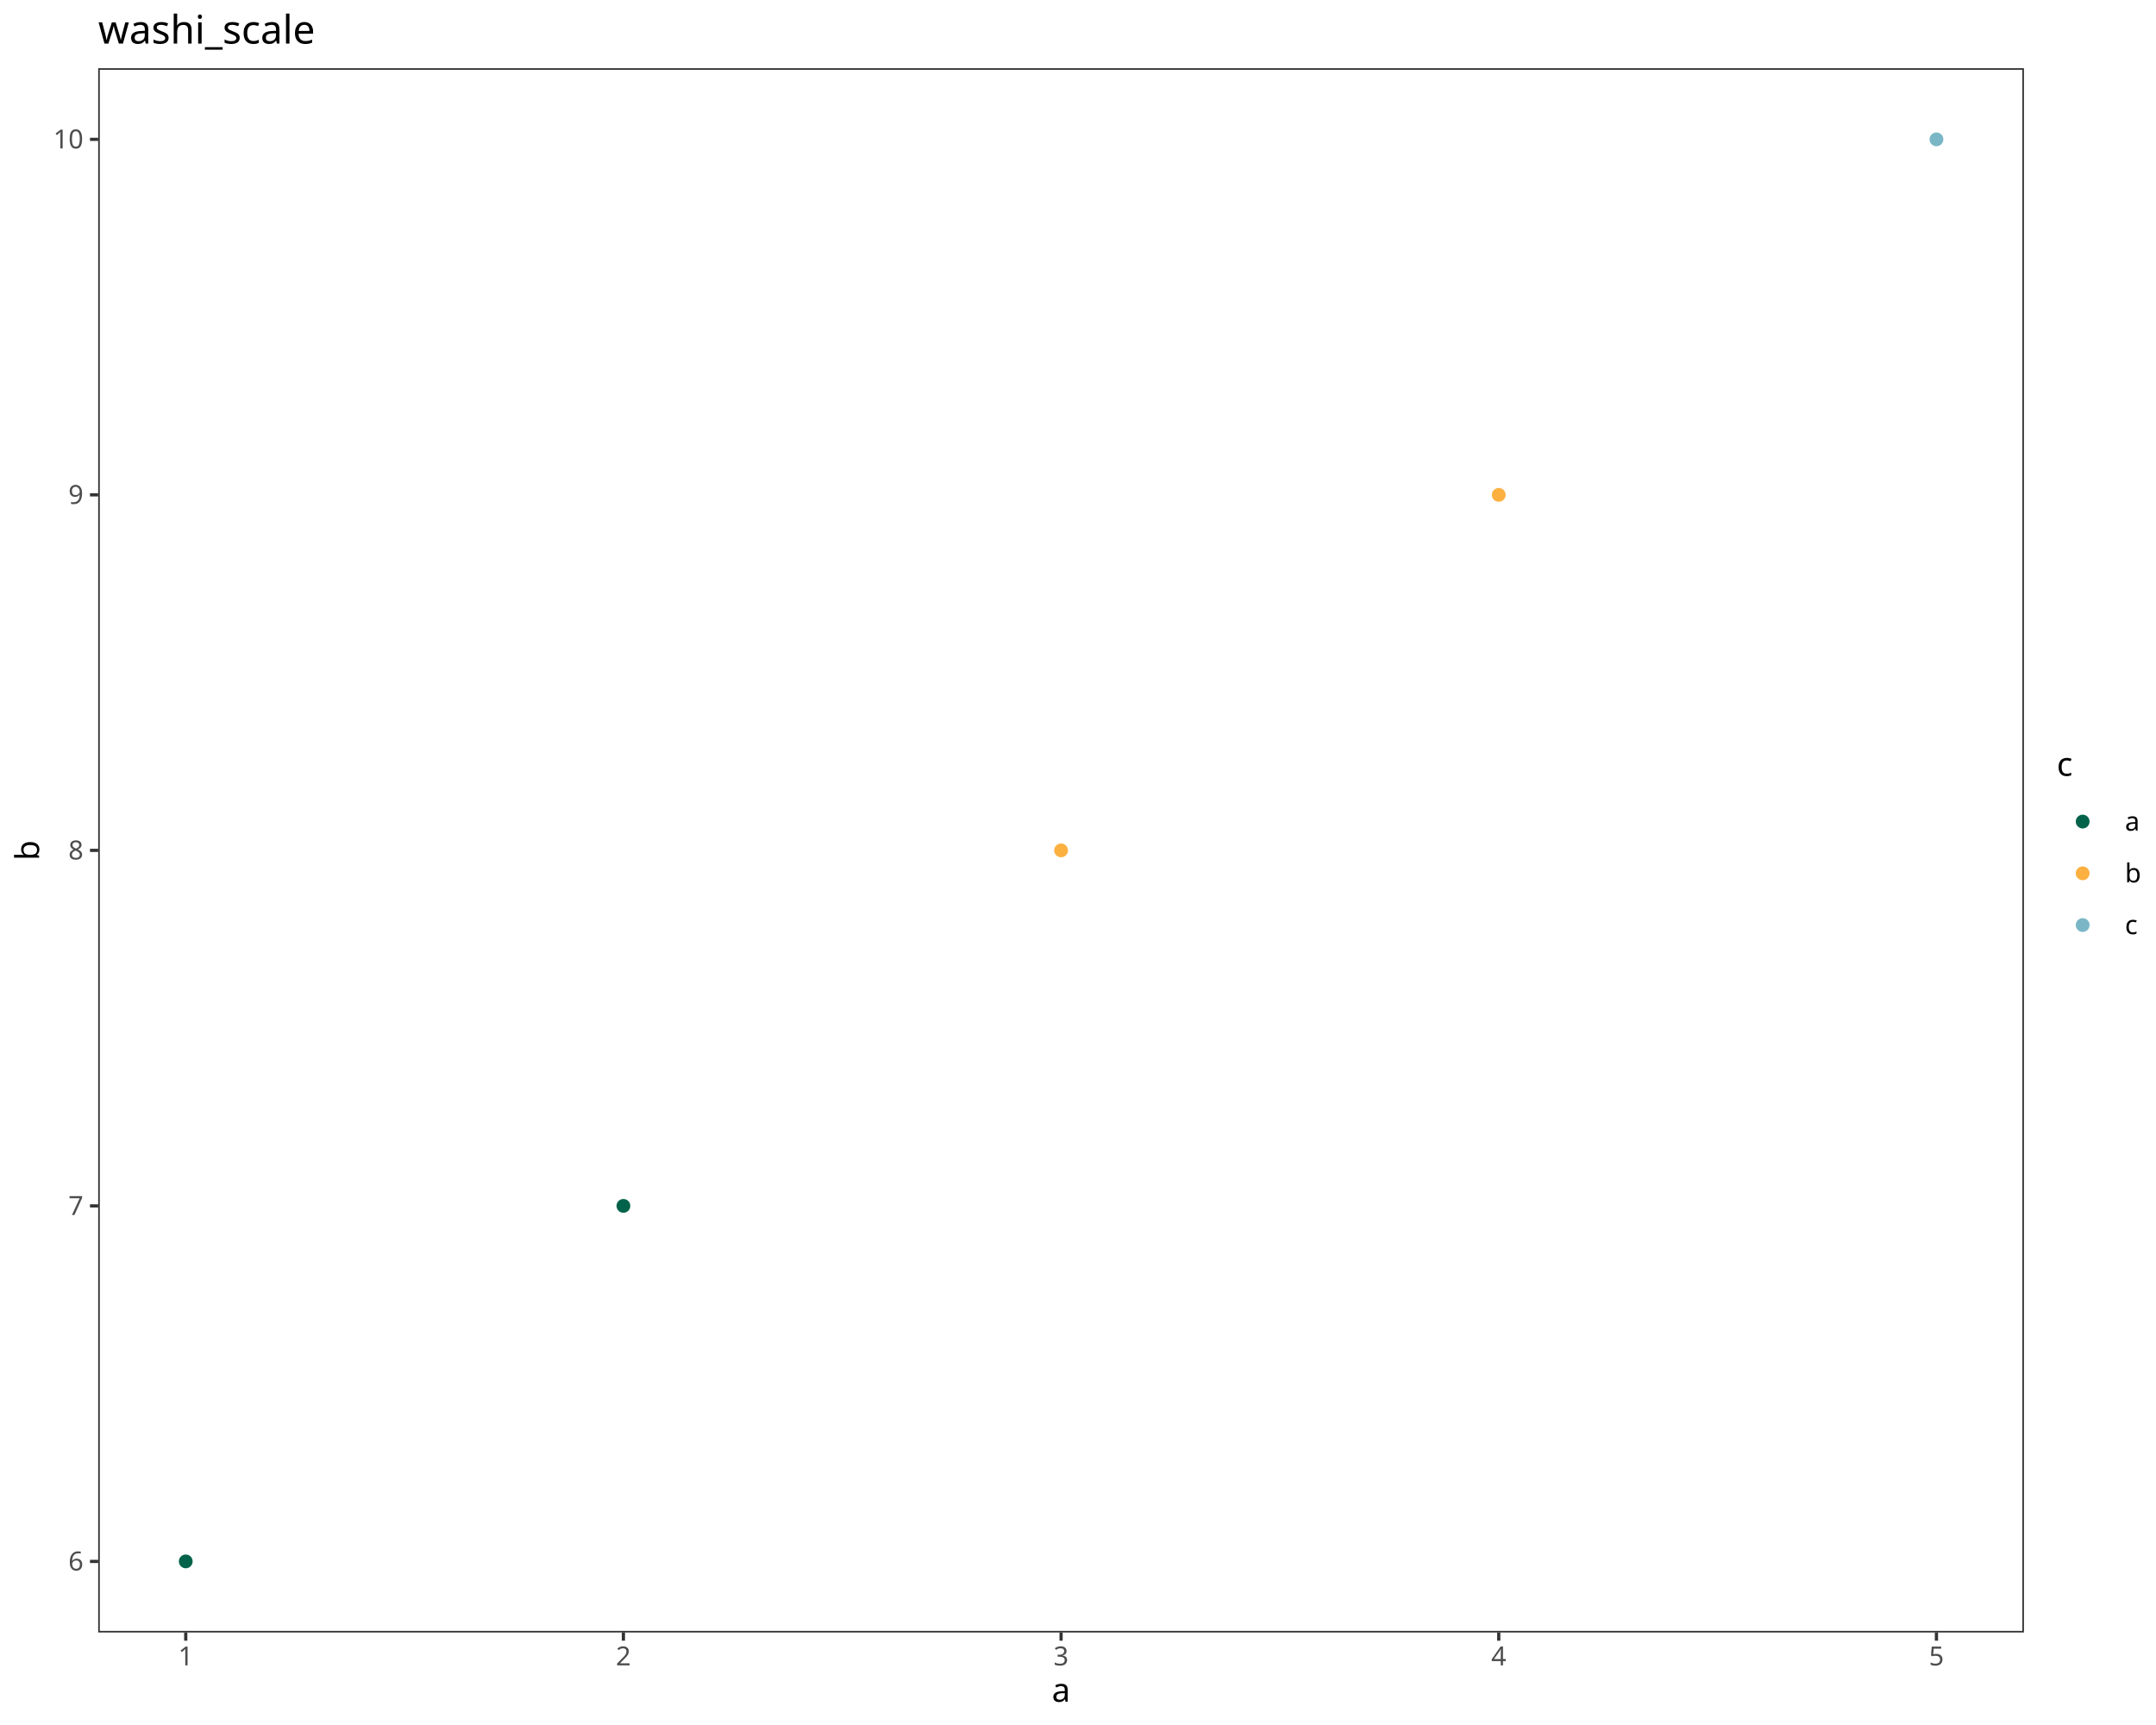
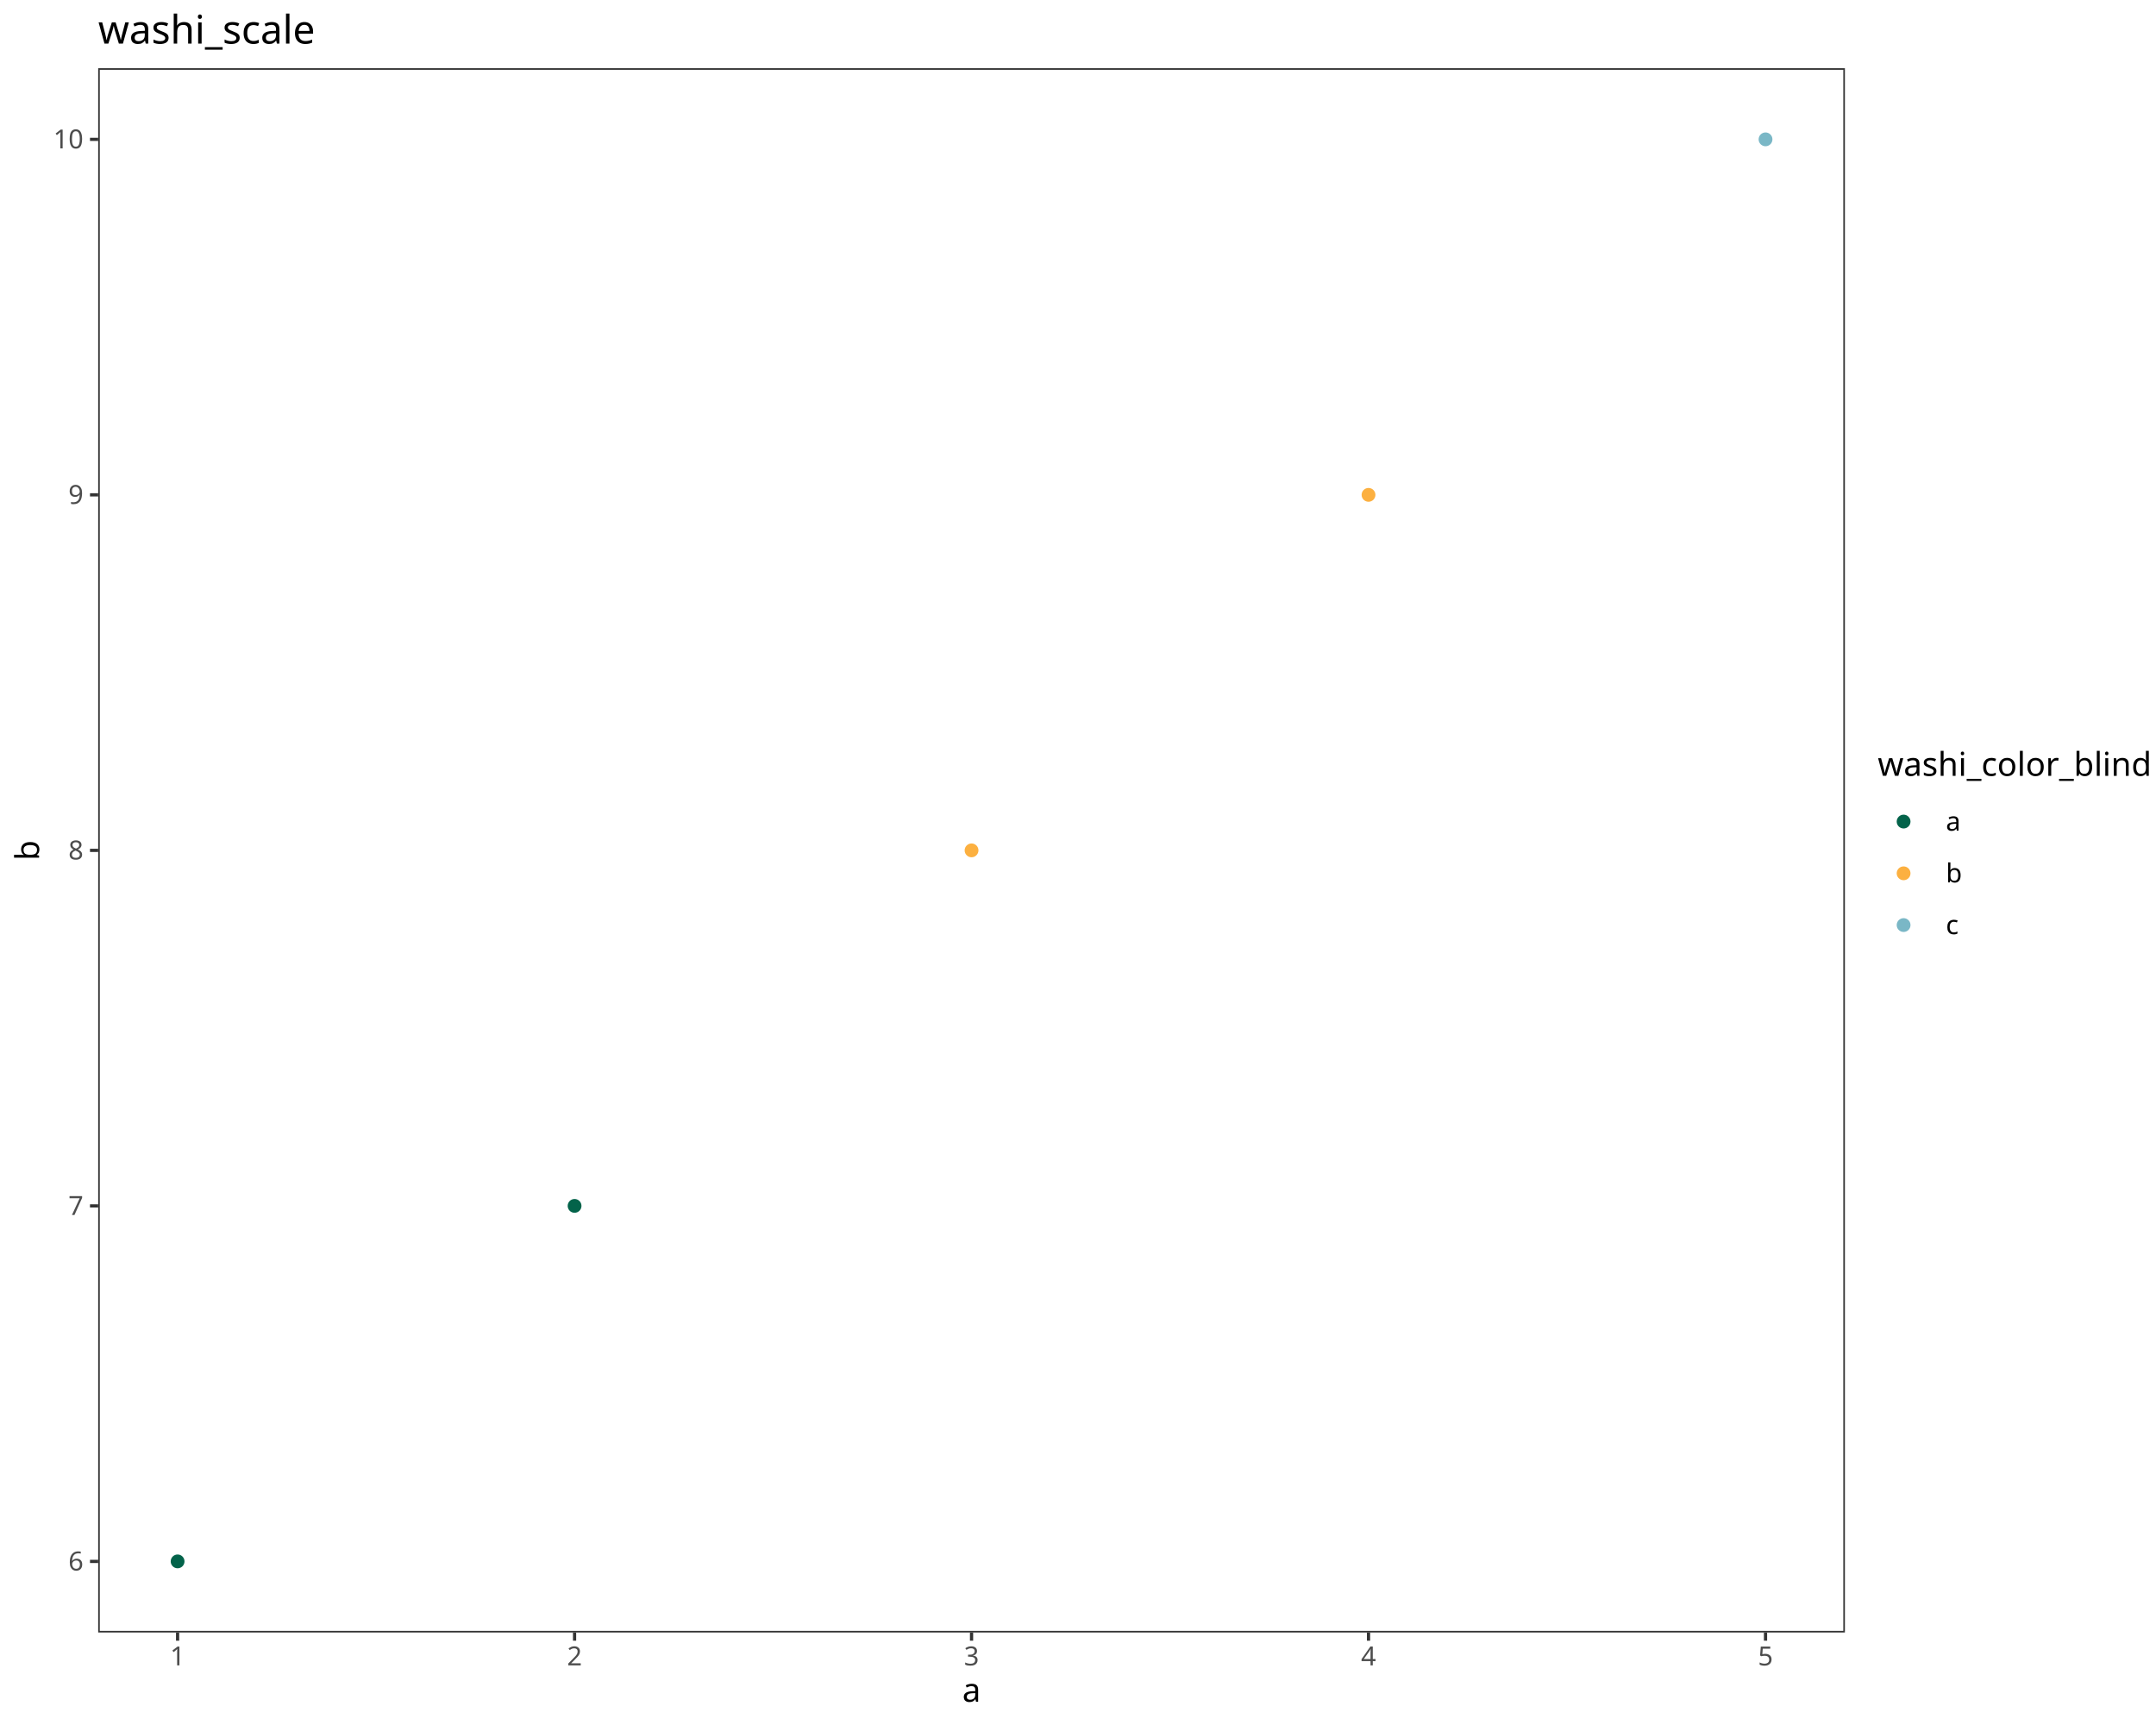
<svg xmlns="http://www.w3.org/2000/svg" class="svglite" data-engine-version="2.0" width="720.00pt" height="576.00pt" viewBox="0 0 720.00 576.00">
  <defs>
    <style type="text/css">
    .svglite line, .svglite polyline, .svglite polygon, .svglite path, .svglite rect, .svglite circle {
      fill: none;
      stroke: #000000;
      stroke-linecap: round;
      stroke-linejoin: round;
      stroke-miterlimit: 10.00;
    }
  </style>
  </defs>
  <rect width="100%" height="100%" style="stroke: none; fill: #FFFFFF;" />
  <defs>
    <clipPath id="cpMC4wMHw3MjAuMDB8MC4wMHw1NzYuMDA=">
      <rect x="0.00" y="0.00" width="720.00" height="576.00" />
    </clipPath>
  </defs>
  <g clip-path="url(#cpMC4wMHw3MjAuMDB8MC4wMHw1NzYuMDA=)">
    <rect x="0.00" y="0.00" width="720.00" height="576.00" style="stroke-width: 1.07; stroke: #FFFFFF; fill: #FFFFFF;" />
  </g>
  <defs>
-     <clipPath id="cpMzIuNzl8Njc1LjkxfDIyLjc4fDU0NS4xMQ==">
-       <rect x="32.79" y="22.78" width="643.11" height="522.33" />
+     <clipPath id="cpMzIuNzl8NjE2LjExfDIyLjc4fDU0NS4xMQ==">
+       <rect x="32.79" y="22.78" width="583.32" height="522.33" />
    </clipPath>
  </defs>
-   <g clip-path="url(#cpMzIuNzl8Njc1LjkxfDIyLjc4fDU0NS4xMQ==)">
-     <rect x="32.79" y="22.78" width="643.11" height="522.33" style="stroke-width: 1.07; stroke: none; fill: #FFFFFF;" />
-     <circle cx="62.03" cy="521.37" r="1.95" style="stroke-width: 0.71; stroke: #03634A; fill: #03634A;" />
-     <circle cx="208.19" cy="402.66" r="1.95" style="stroke-width: 0.71; stroke: #03634A; fill: #03634A;" />
-     <circle cx="354.35" cy="283.95" r="1.95" style="stroke-width: 0.71; stroke: #FCB040; fill: #FCB040;" />
-     <circle cx="500.51" cy="165.24" r="1.95" style="stroke-width: 0.71; stroke: #FCB040; fill: #FCB040;" />
-     <circle cx="646.68" cy="46.53" r="1.95" style="stroke-width: 0.71; stroke: #7AB7C6; fill: #7AB7C6;" />
-     <rect x="32.79" y="22.78" width="643.11" height="522.33" style="stroke-width: 1.07; stroke: #333333;" />
+   <g clip-path="url(#cpMzIuNzl8NjE2LjExfDIyLjc4fDU0NS4xMQ==)">
+     <rect x="32.79" y="22.78" width="583.32" height="522.33" style="stroke-width: 1.07; stroke: none; fill: #FFFFFF;" />
+     <circle cx="59.31" cy="521.37" r="1.95" style="stroke-width: 0.71; stroke: #03634A; fill: #03634A;" />
+     <circle cx="191.88" cy="402.66" r="1.95" style="stroke-width: 0.71; stroke: #03634A; fill: #03634A;" />
+     <circle cx="324.45" cy="283.95" r="1.95" style="stroke-width: 0.71; stroke: #FCB040; fill: #FCB040;" />
+     <circle cx="457.02" cy="165.24" r="1.95" style="stroke-width: 0.71; stroke: #FCB040; fill: #FCB040;" />
+     <circle cx="589.60" cy="46.53" r="1.95" style="stroke-width: 0.71; stroke: #7AB7C6; fill: #7AB7C6;" />
+     <rect x="32.79" y="22.78" width="583.32" height="522.33" style="stroke-width: 1.07; stroke: #333333;" />
  </g>
  <g clip-path="url(#cpMC4wMHw3MjAuMDB8MC4wMHw1NzYuMDA=)">
    <text x="27.86" y="524.40" text-anchor="end" style="font-size: 8.80px; fill: #4D4D4D; font-family: sans;" textLength="4.89px" lengthAdjust="spacingAndGlyphs">6</text>
    <text x="27.86" y="405.69" text-anchor="end" style="font-size: 8.80px; fill: #4D4D4D; font-family: sans;" textLength="4.89px" lengthAdjust="spacingAndGlyphs">7</text>
    <text x="27.86" y="286.98" text-anchor="end" style="font-size: 8.80px; fill: #4D4D4D; font-family: sans;" textLength="4.89px" lengthAdjust="spacingAndGlyphs">8</text>
    <text x="27.86" y="168.26" text-anchor="end" style="font-size: 8.80px; fill: #4D4D4D; font-family: sans;" textLength="4.89px" lengthAdjust="spacingAndGlyphs">9</text>
    <text x="27.86" y="49.55" text-anchor="end" style="font-size: 8.80px; fill: #4D4D4D; font-family: sans;" textLength="9.79px" lengthAdjust="spacingAndGlyphs">10</text>
    <polyline points="30.05,521.37 32.79,521.37 " style="stroke-width: 1.07; stroke: #333333; stroke-linecap: butt;" />
    <polyline points="30.05,402.66 32.79,402.66 " style="stroke-width: 1.07; stroke: #333333; stroke-linecap: butt;" />
    <polyline points="30.05,283.95 32.79,283.95 " style="stroke-width: 1.07; stroke: #333333; stroke-linecap: butt;" />
    <polyline points="30.05,165.24 32.79,165.24 " style="stroke-width: 1.07; stroke: #333333; stroke-linecap: butt;" />
    <polyline points="30.05,46.53 32.79,46.53 " style="stroke-width: 1.07; stroke: #333333; stroke-linecap: butt;" />
-     <polyline points="62.03,547.85 62.03,545.11 " style="stroke-width: 1.07; stroke: #333333; stroke-linecap: butt;" />
-     <polyline points="208.19,547.85 208.19,545.11 " style="stroke-width: 1.07; stroke: #333333; stroke-linecap: butt;" />
-     <polyline points="354.35,547.85 354.35,545.11 " style="stroke-width: 1.07; stroke: #333333; stroke-linecap: butt;" />
-     <polyline points="500.51,547.85 500.51,545.11 " style="stroke-width: 1.07; stroke: #333333; stroke-linecap: butt;" />
-     <polyline points="646.68,547.85 646.68,545.11 " style="stroke-width: 1.07; stroke: #333333; stroke-linecap: butt;" />
-     <text x="62.03" y="556.10" text-anchor="middle" style="font-size: 8.80px; fill: #4D4D4D; font-family: sans;" textLength="4.89px" lengthAdjust="spacingAndGlyphs">1</text>
-     <text x="208.19" y="556.10" text-anchor="middle" style="font-size: 8.80px; fill: #4D4D4D; font-family: sans;" textLength="4.89px" lengthAdjust="spacingAndGlyphs">2</text>
-     <text x="354.35" y="556.10" text-anchor="middle" style="font-size: 8.80px; fill: #4D4D4D; font-family: sans;" textLength="4.89px" lengthAdjust="spacingAndGlyphs">3</text>
-     <text x="500.51" y="556.10" text-anchor="middle" style="font-size: 8.80px; fill: #4D4D4D; font-family: sans;" textLength="4.89px" lengthAdjust="spacingAndGlyphs">4</text>
-     <text x="646.68" y="556.10" text-anchor="middle" style="font-size: 8.80px; fill: #4D4D4D; font-family: sans;" textLength="4.89px" lengthAdjust="spacingAndGlyphs">5</text>
-     <text x="354.35" y="568.24" text-anchor="middle" style="font-size: 11.00px; font-family: sans;" textLength="6.12px" lengthAdjust="spacingAndGlyphs">a</text>
+     <polyline points="59.31,547.85 59.31,545.11 " style="stroke-width: 1.07; stroke: #333333; stroke-linecap: butt;" />
+     <polyline points="191.88,547.85 191.88,545.11 " style="stroke-width: 1.07; stroke: #333333; stroke-linecap: butt;" />
+     <polyline points="324.45,547.85 324.45,545.11 " style="stroke-width: 1.07; stroke: #333333; stroke-linecap: butt;" />
+     <polyline points="457.02,547.85 457.02,545.11 " style="stroke-width: 1.07; stroke: #333333; stroke-linecap: butt;" />
+     <polyline points="589.60,547.85 589.60,545.11 " style="stroke-width: 1.07; stroke: #333333; stroke-linecap: butt;" />
+     <text x="59.31" y="556.10" text-anchor="middle" style="font-size: 8.80px; fill: #4D4D4D; font-family: sans;" textLength="4.89px" lengthAdjust="spacingAndGlyphs">1</text>
+     <text x="191.88" y="556.10" text-anchor="middle" style="font-size: 8.80px; fill: #4D4D4D; font-family: sans;" textLength="4.89px" lengthAdjust="spacingAndGlyphs">2</text>
+     <text x="324.45" y="556.10" text-anchor="middle" style="font-size: 8.80px; fill: #4D4D4D; font-family: sans;" textLength="4.89px" lengthAdjust="spacingAndGlyphs">3</text>
+     <text x="457.02" y="556.10" text-anchor="middle" style="font-size: 8.80px; fill: #4D4D4D; font-family: sans;" textLength="4.89px" lengthAdjust="spacingAndGlyphs">4</text>
+     <text x="589.60" y="556.10" text-anchor="middle" style="font-size: 8.80px; fill: #4D4D4D; font-family: sans;" textLength="4.89px" lengthAdjust="spacingAndGlyphs">5</text>
+     <text x="324.45" y="568.24" text-anchor="middle" style="font-size: 11.00px; font-family: sans;" textLength="6.12px" lengthAdjust="spacingAndGlyphs">a</text>
    <text transform="translate(13.05,283.95) rotate(-90)" text-anchor="middle" style="font-size: 11.00px; font-family: sans;" textLength="6.12px" lengthAdjust="spacingAndGlyphs">b</text>
-     <rect x="686.87" y="250.36" width="27.65" height="67.17" style="stroke-width: 1.07; stroke: none; fill: #FFFFFF;" />
-     <text x="686.87" y="259.07" style="font-size: 11.00px; font-family: sans;" textLength="5.50px" lengthAdjust="spacingAndGlyphs">c</text>
-     <rect x="686.87" y="265.69" width="17.28" height="17.28" style="stroke-width: 1.07; stroke: none; fill: #FFFFFF;" />
-     <circle cx="695.51" cy="274.33" r="1.95" style="stroke-width: 0.71; stroke: #03634A; fill: #03634A;" />
-     <rect x="686.87" y="282.97" width="17.28" height="17.28" style="stroke-width: 1.07; stroke: none; fill: #FFFFFF;" />
-     <circle cx="695.51" cy="291.61" r="1.95" style="stroke-width: 0.71; stroke: #FCB040; fill: #FCB040;" />
-     <rect x="686.87" y="300.25" width="17.28" height="17.28" style="stroke-width: 1.07; stroke: none; fill: #FFFFFF;" />
-     <circle cx="695.51" cy="308.89" r="1.95" style="stroke-width: 0.71; stroke: #7AB7C6; fill: #7AB7C6;" />
-     <text x="709.63" y="277.36" style="font-size: 8.80px; font-family: sans;" textLength="4.89px" lengthAdjust="spacingAndGlyphs">a</text>
-     <text x="709.63" y="294.64" style="font-size: 8.80px; font-family: sans;" textLength="4.89px" lengthAdjust="spacingAndGlyphs">b</text>
-     <text x="709.63" y="311.92" style="font-size: 8.80px; font-family: sans;" textLength="4.40px" lengthAdjust="spacingAndGlyphs">c</text>
+     <rect x="627.07" y="250.36" width="87.45" height="67.17" style="stroke-width: 1.07; stroke: none; fill: #FFFFFF;" />
+     <text x="627.07" y="259.07" style="font-size: 11.00px; font-family: sans;" textLength="87.45px" lengthAdjust="spacingAndGlyphs">washi_color_blind</text>
+     <rect x="627.07" y="265.69" width="17.28" height="17.28" style="stroke-width: 1.07; stroke: none; fill: #FFFFFF;" />
+     <circle cx="635.71" cy="274.33" r="1.95" style="stroke-width: 0.71; stroke: #03634A; fill: #03634A;" />
+     <rect x="627.07" y="282.97" width="17.28" height="17.28" style="stroke-width: 1.07; stroke: none; fill: #FFFFFF;" />
+     <circle cx="635.71" cy="291.61" r="1.95" style="stroke-width: 0.71; stroke: #FCB040; fill: #FCB040;" />
+     <rect x="627.07" y="300.25" width="17.28" height="17.28" style="stroke-width: 1.07; stroke: none; fill: #FFFFFF;" />
+     <circle cx="635.71" cy="308.89" r="1.95" style="stroke-width: 0.71; stroke: #7AB7C6; fill: #7AB7C6;" />
+     <text x="649.83" y="277.36" style="font-size: 8.80px; font-family: sans;" textLength="4.89px" lengthAdjust="spacingAndGlyphs">a</text>
+     <text x="649.83" y="294.64" style="font-size: 8.80px; font-family: sans;" textLength="4.89px" lengthAdjust="spacingAndGlyphs">b</text>
+     <text x="649.83" y="311.92" style="font-size: 8.80px; font-family: sans;" textLength="4.40px" lengthAdjust="spacingAndGlyphs">c</text>
    <text x="32.79" y="14.56" style="font-size: 13.20px; font-family: sans;" textLength="71.92px" lengthAdjust="spacingAndGlyphs">washi_scale</text>
  </g>
</svg>
